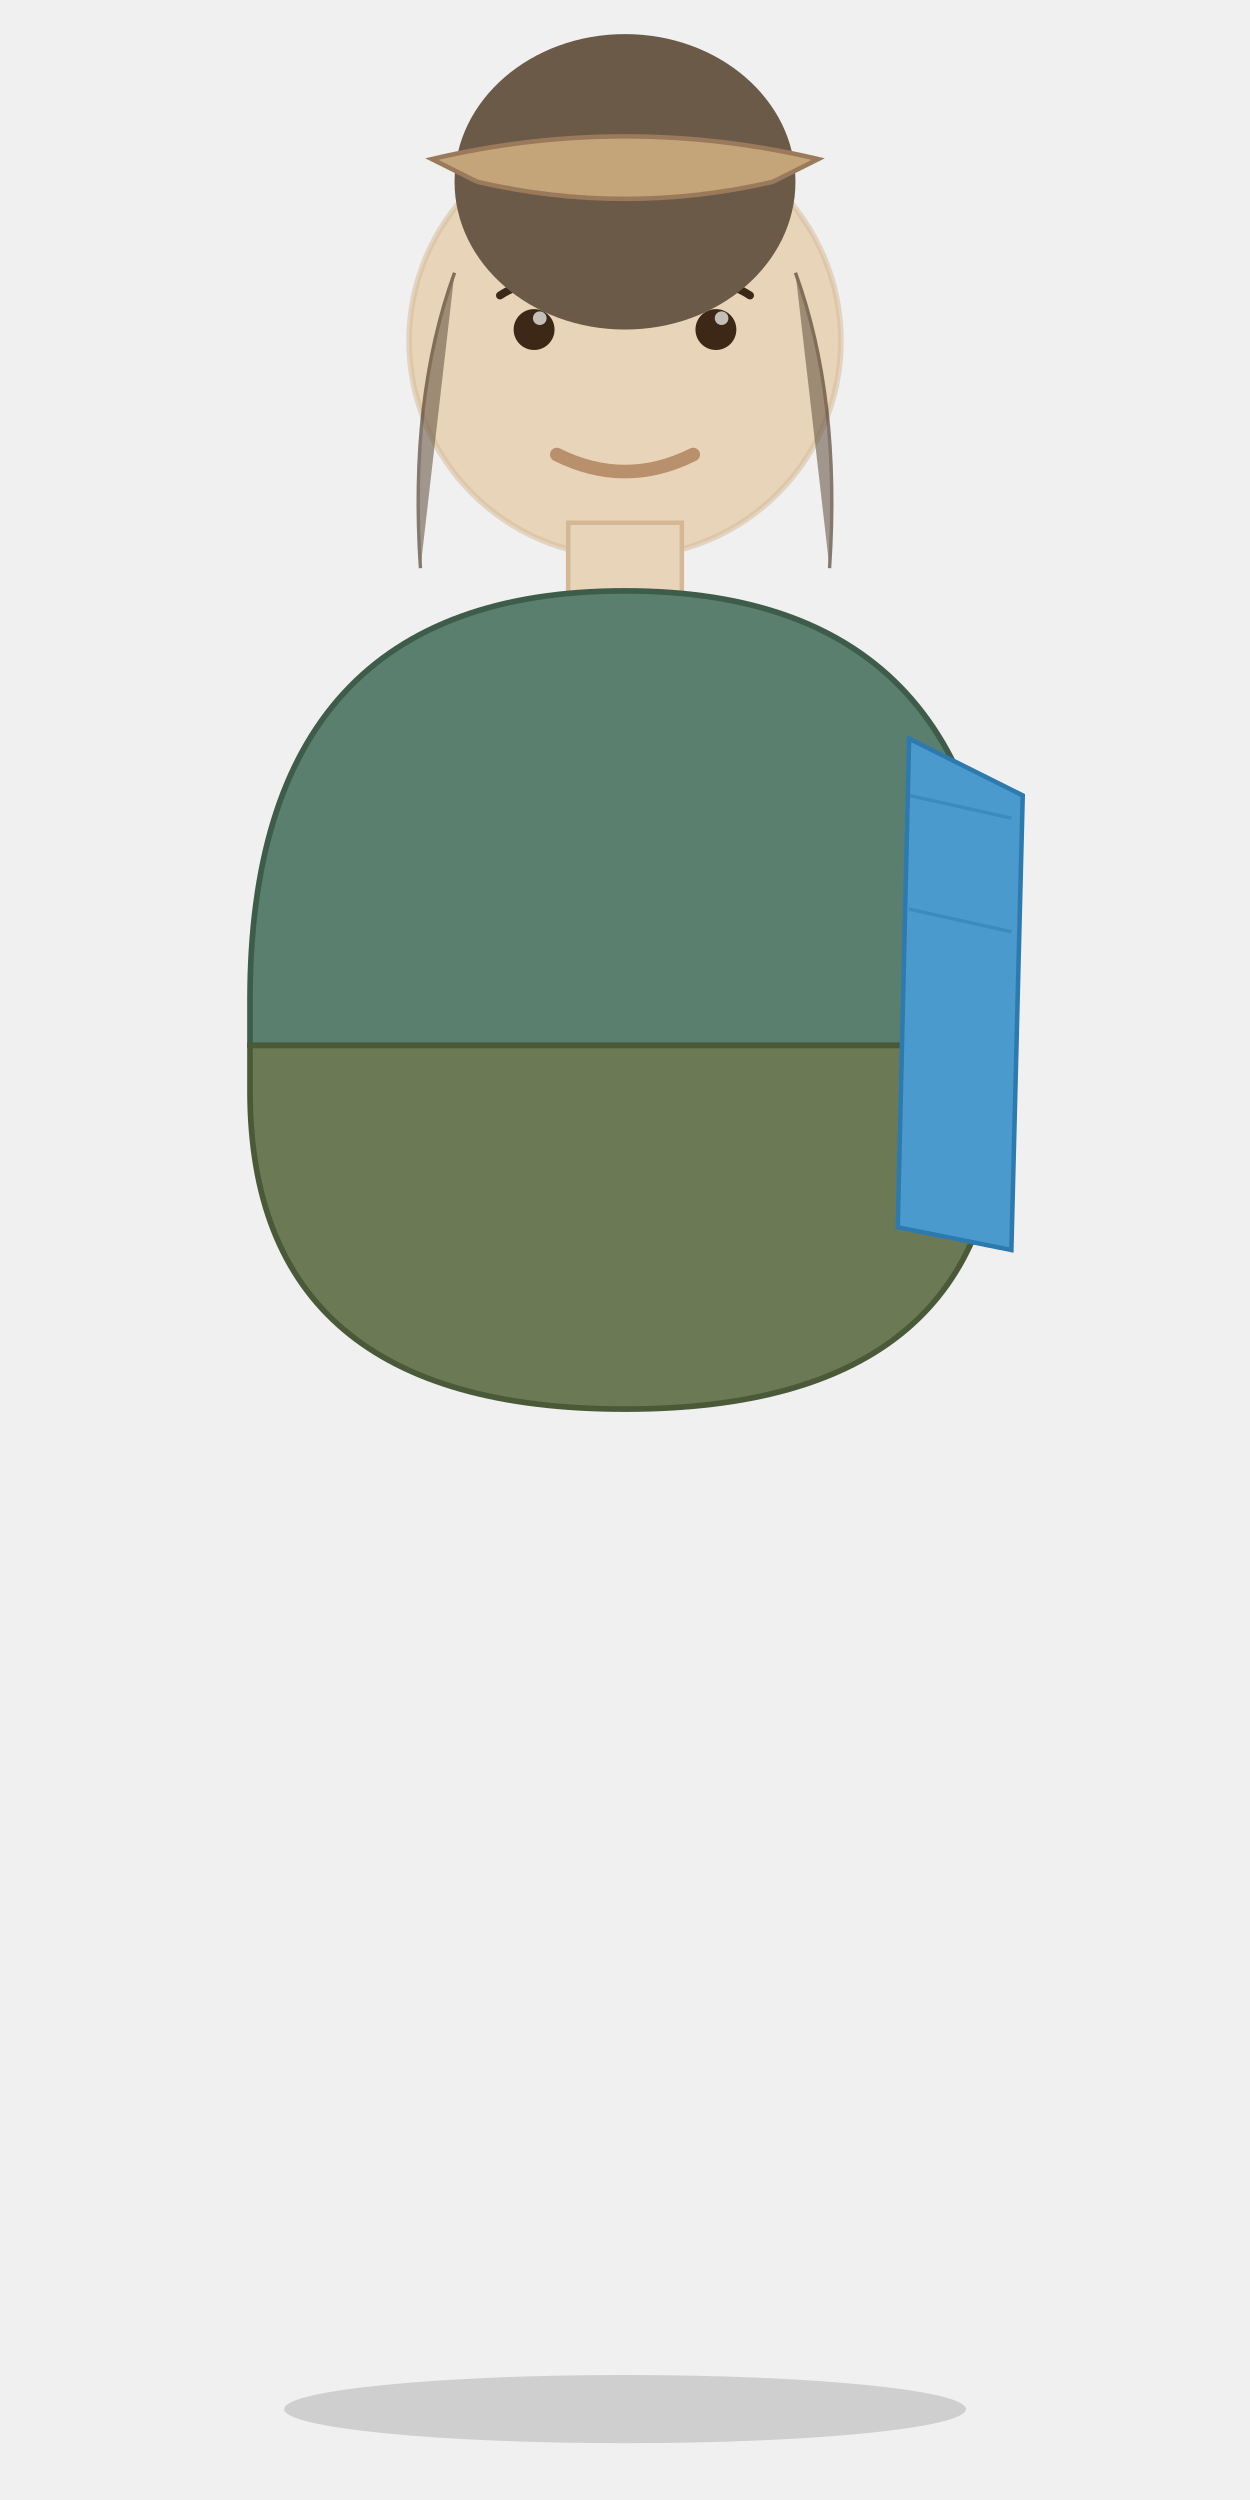
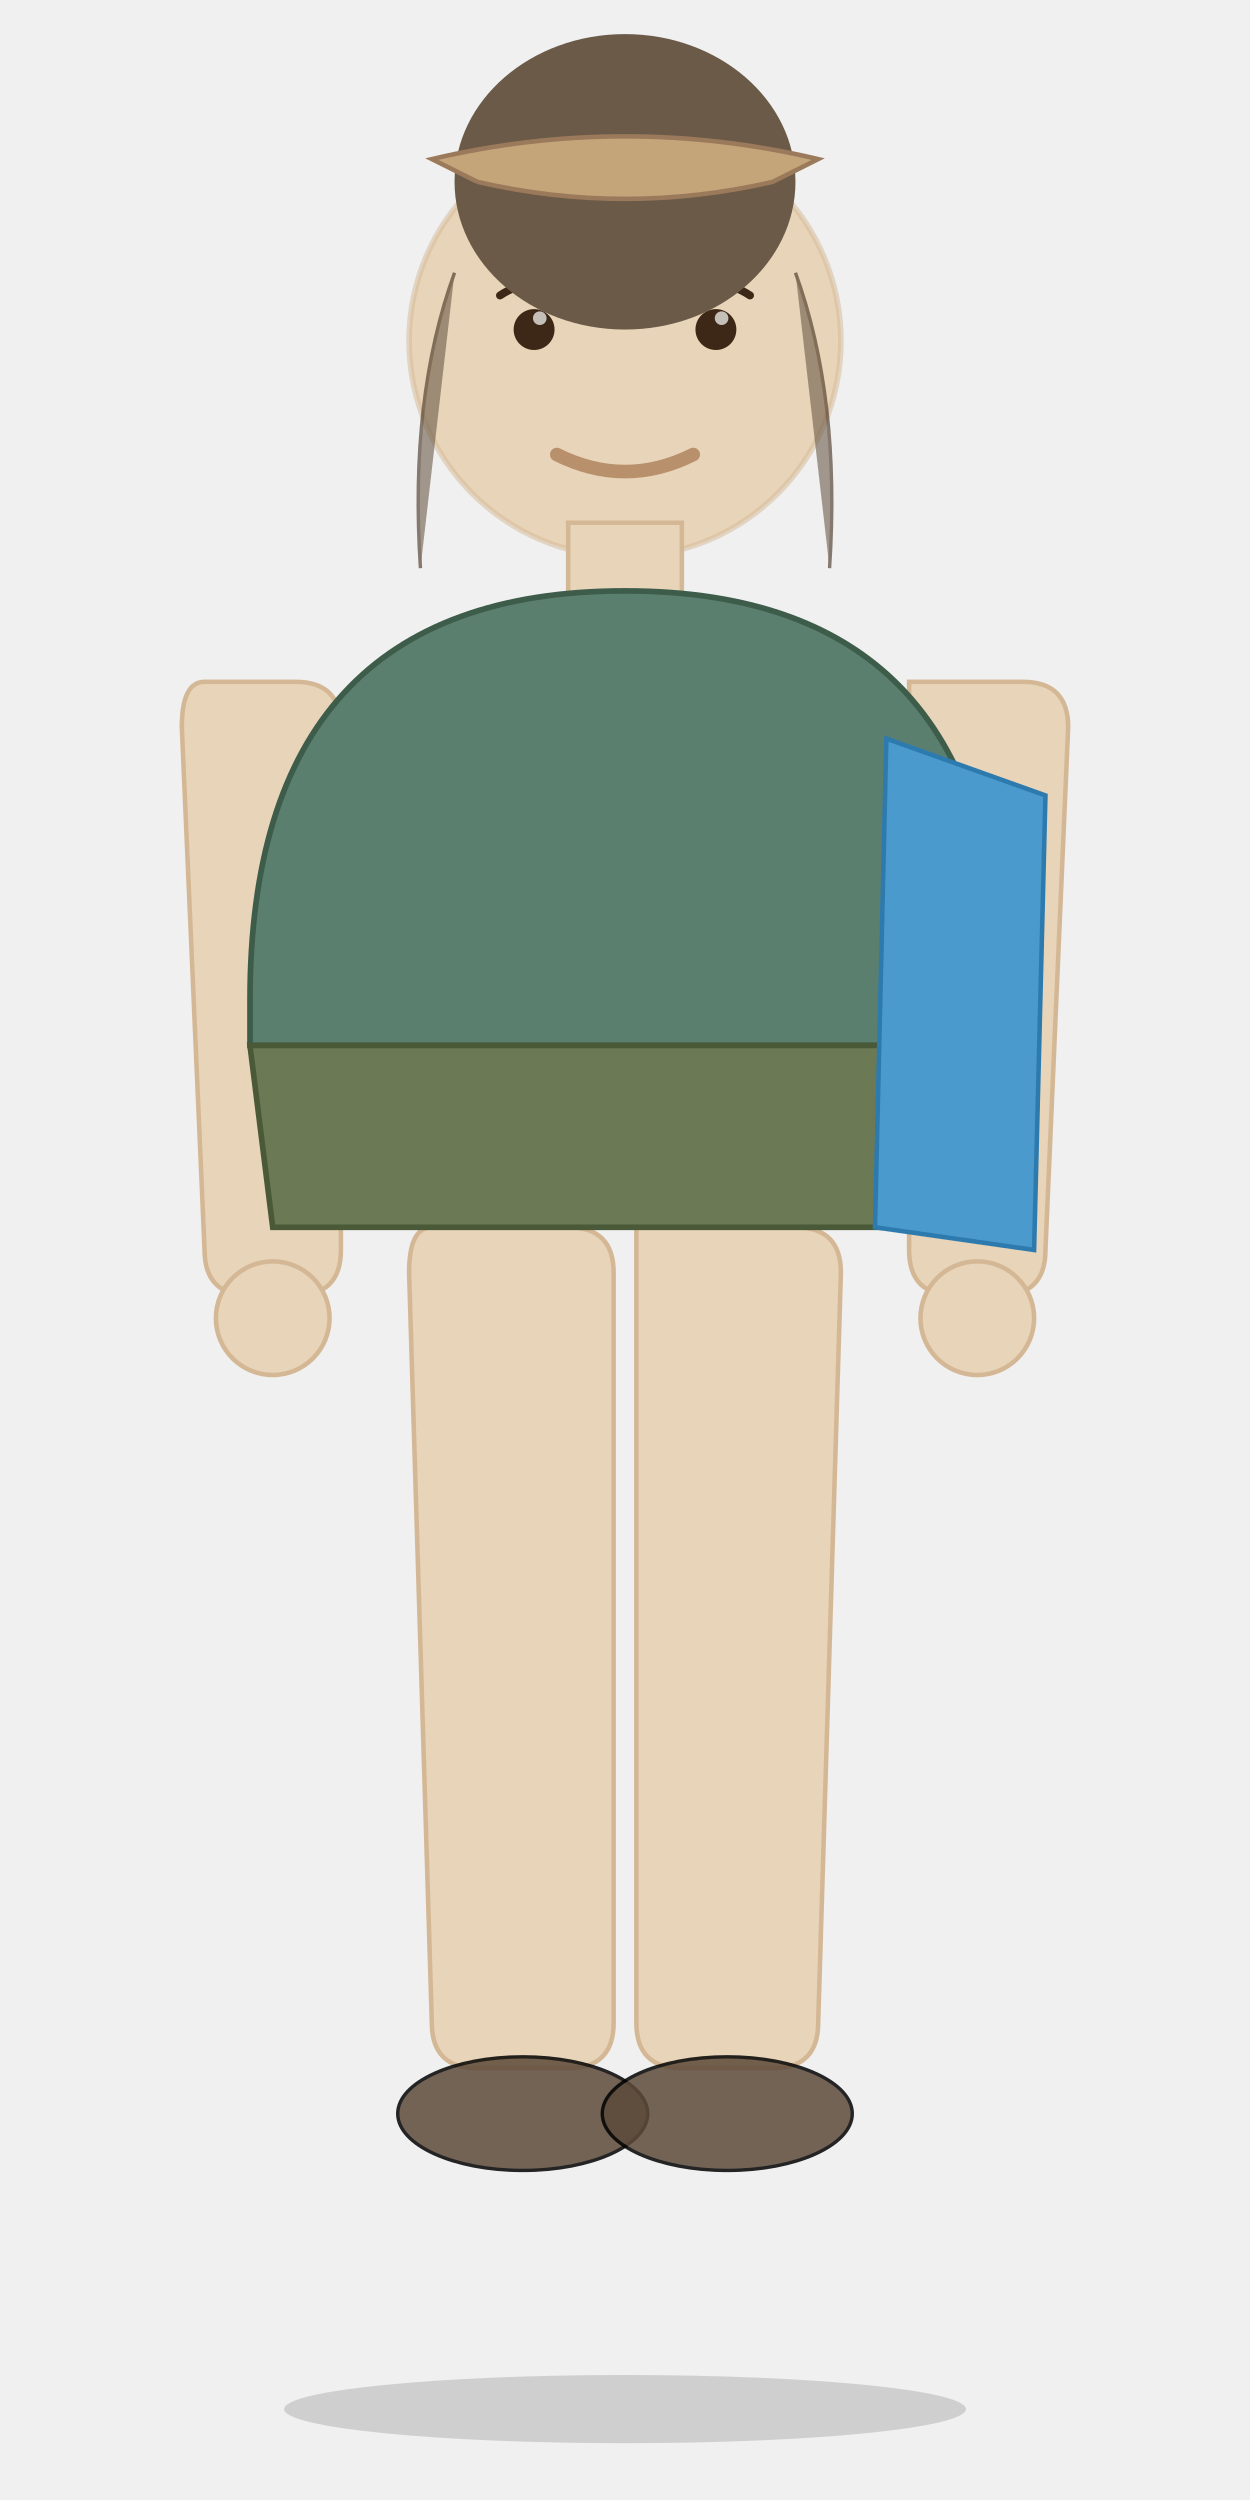
<svg xmlns="http://www.w3.org/2000/svg" viewBox="0 0 110 220" width="110" height="220">
  <ellipse cx="55" cy="212" rx="30" ry="3" fill="#000000" opacity="0.14" />
+   <path d="M 18 60 Q 16 60 16 64 L 18 110 Q 18 114 22 114 L 26 114 Q 30 114 30 110 L 30 64 Q 30 60 26 60 Z" fill="#E8D4B8" stroke="#D4B896" stroke-width="0.4" />
+   <path d="M 80 60 Q 80 60 80 64 L 80 110 Q 80 114 84 114 L 88 114 Q 92 114 92 110 L 94 64 Q 94 60 90 60 Z" fill="#E8D4B8" stroke="#D4B896" stroke-width="0.4" />
+   <circle cx="24" cy="116" r="5" fill="#E8D4B8" stroke="#D4B896" stroke-width="0.4" />
+   <circle cx="86" cy="116" r="5" fill="#E8D4B8" stroke="#D4B896" stroke-width="0.4" />
+   <path d="M 38 108 Q 36 108 36 112 L 38 178 Q 38 182 42 182 L 50 182 Q 54 182 54 178 L 54 112 Q 54 108 50 108 Z" fill="#E8D4B8" stroke="#D4B896" stroke-width="0.4" />
+   <path d="M 56 108 Q 56 108 56 112 L 56 178 Q 56 182 60 182 L 68 182 Q 72 182 72 178 L 74 112 Q 74 108 70 108 Z" fill="#E8D4B8" stroke="#D4B896" stroke-width="0.4" />
+   <ellipse cx="46" cy="186" rx="11" ry="5" fill="#5C4A3A" stroke="#000000" stroke-width="0.3" opacity="0.85" />
+   <ellipse cx="64" cy="186" rx="11" ry="5" fill="#5C4A3A" stroke="#000000" stroke-width="0.3" opacity="0.85" />
  <circle cx="55" cy="30" r="19" fill="#E8D4B8" />
  <circle cx="55" cy="30" r="19" fill="none" stroke="#D4B896" stroke-width="0.5" opacity="0.5" />
  <circle cx="47" cy="29" r="1.8" fill="#3D2817" />
  <circle cx="63" cy="29" r="1.8" fill="#3D2817" />
  <circle cx="47.5" cy="28" r="0.6" fill="#FFFFFF" opacity="0.7" />
  <circle cx="63.5" cy="28" r="0.6" fill="#FFFFFF" opacity="0.7" />
  <path d="M 44 26 Q 47 24 50 26" fill="none" stroke="#3D2817" stroke-width="0.7" stroke-linecap="round" />
  <path d="M 60 26 Q 63 24 66 26" fill="none" stroke="#3D2817" stroke-width="0.7" stroke-linecap="round" />
  <path d="M 49 40 Q 55 43 61 40" stroke="#B8906C" stroke-width="1.2" fill="none" stroke-linecap="round" />
  <ellipse cx="55" cy="16" rx="15" ry="13" fill="#6B5A48" />
  <path d="M 40 24 Q 36 35 37 50" fill="#6B5A48" stroke="#3D2817" stroke-width="0.3" opacity="0.6" />
  <path d="M 70 24 Q 74 35 73 50" fill="#6B5A48" stroke="#3D2817" stroke-width="0.3" opacity="0.6" />
  <path d="M 42 16 L 38 14 Q 55 10 72 14 L 68 16 Q 55 19 42 16" fill="#C4A57A" stroke="#9A7A5A" stroke-width="0.4" />
  <rect x="50" y="46" width="10" height="8" fill="#E8D4B8" stroke="#D4B896" stroke-width="0.4" />
  <path d="M 22 88 Q 22 52 55 52 Q 88 52 88 88 L 88 92 L 22 92 Z" fill="#5A7F6F" stroke="#3D5C4A" stroke-width="0.5" />
-   <path d="M 22 92 L 88 92 L 88 96 Q 88 124 55 124 Q 22 124 22 96 Z" fill="#6B7A55" stroke="#4A5A38" stroke-width="0.5" />
-   <path d="M 80 65 L 90 70 L 89 110 L 79 108 Z" fill="#4A9ACE" stroke="#2D7AAE" stroke-width="0.4" />
-   <path d="M 80 70 L 89 72" fill="none" stroke="#2D7AAE" stroke-width="0.3" opacity="0.5" />
-   <path d="M 80 80 L 89 82" fill="none" stroke="#2D7AAE" stroke-width="0.3" opacity="0.5" />
+   <path d="M 22 92 L 88 92 L 86 108 L 24 108 Z" fill="#6B7A55" stroke="#4A5A38" stroke-width="0.5" />
+   <path d="M 78 65 L 92 70 L 91 110 L 77 108 Z" fill="#4A9ACE" stroke="#2D7AAE" stroke-width="0.4" />
</svg>
